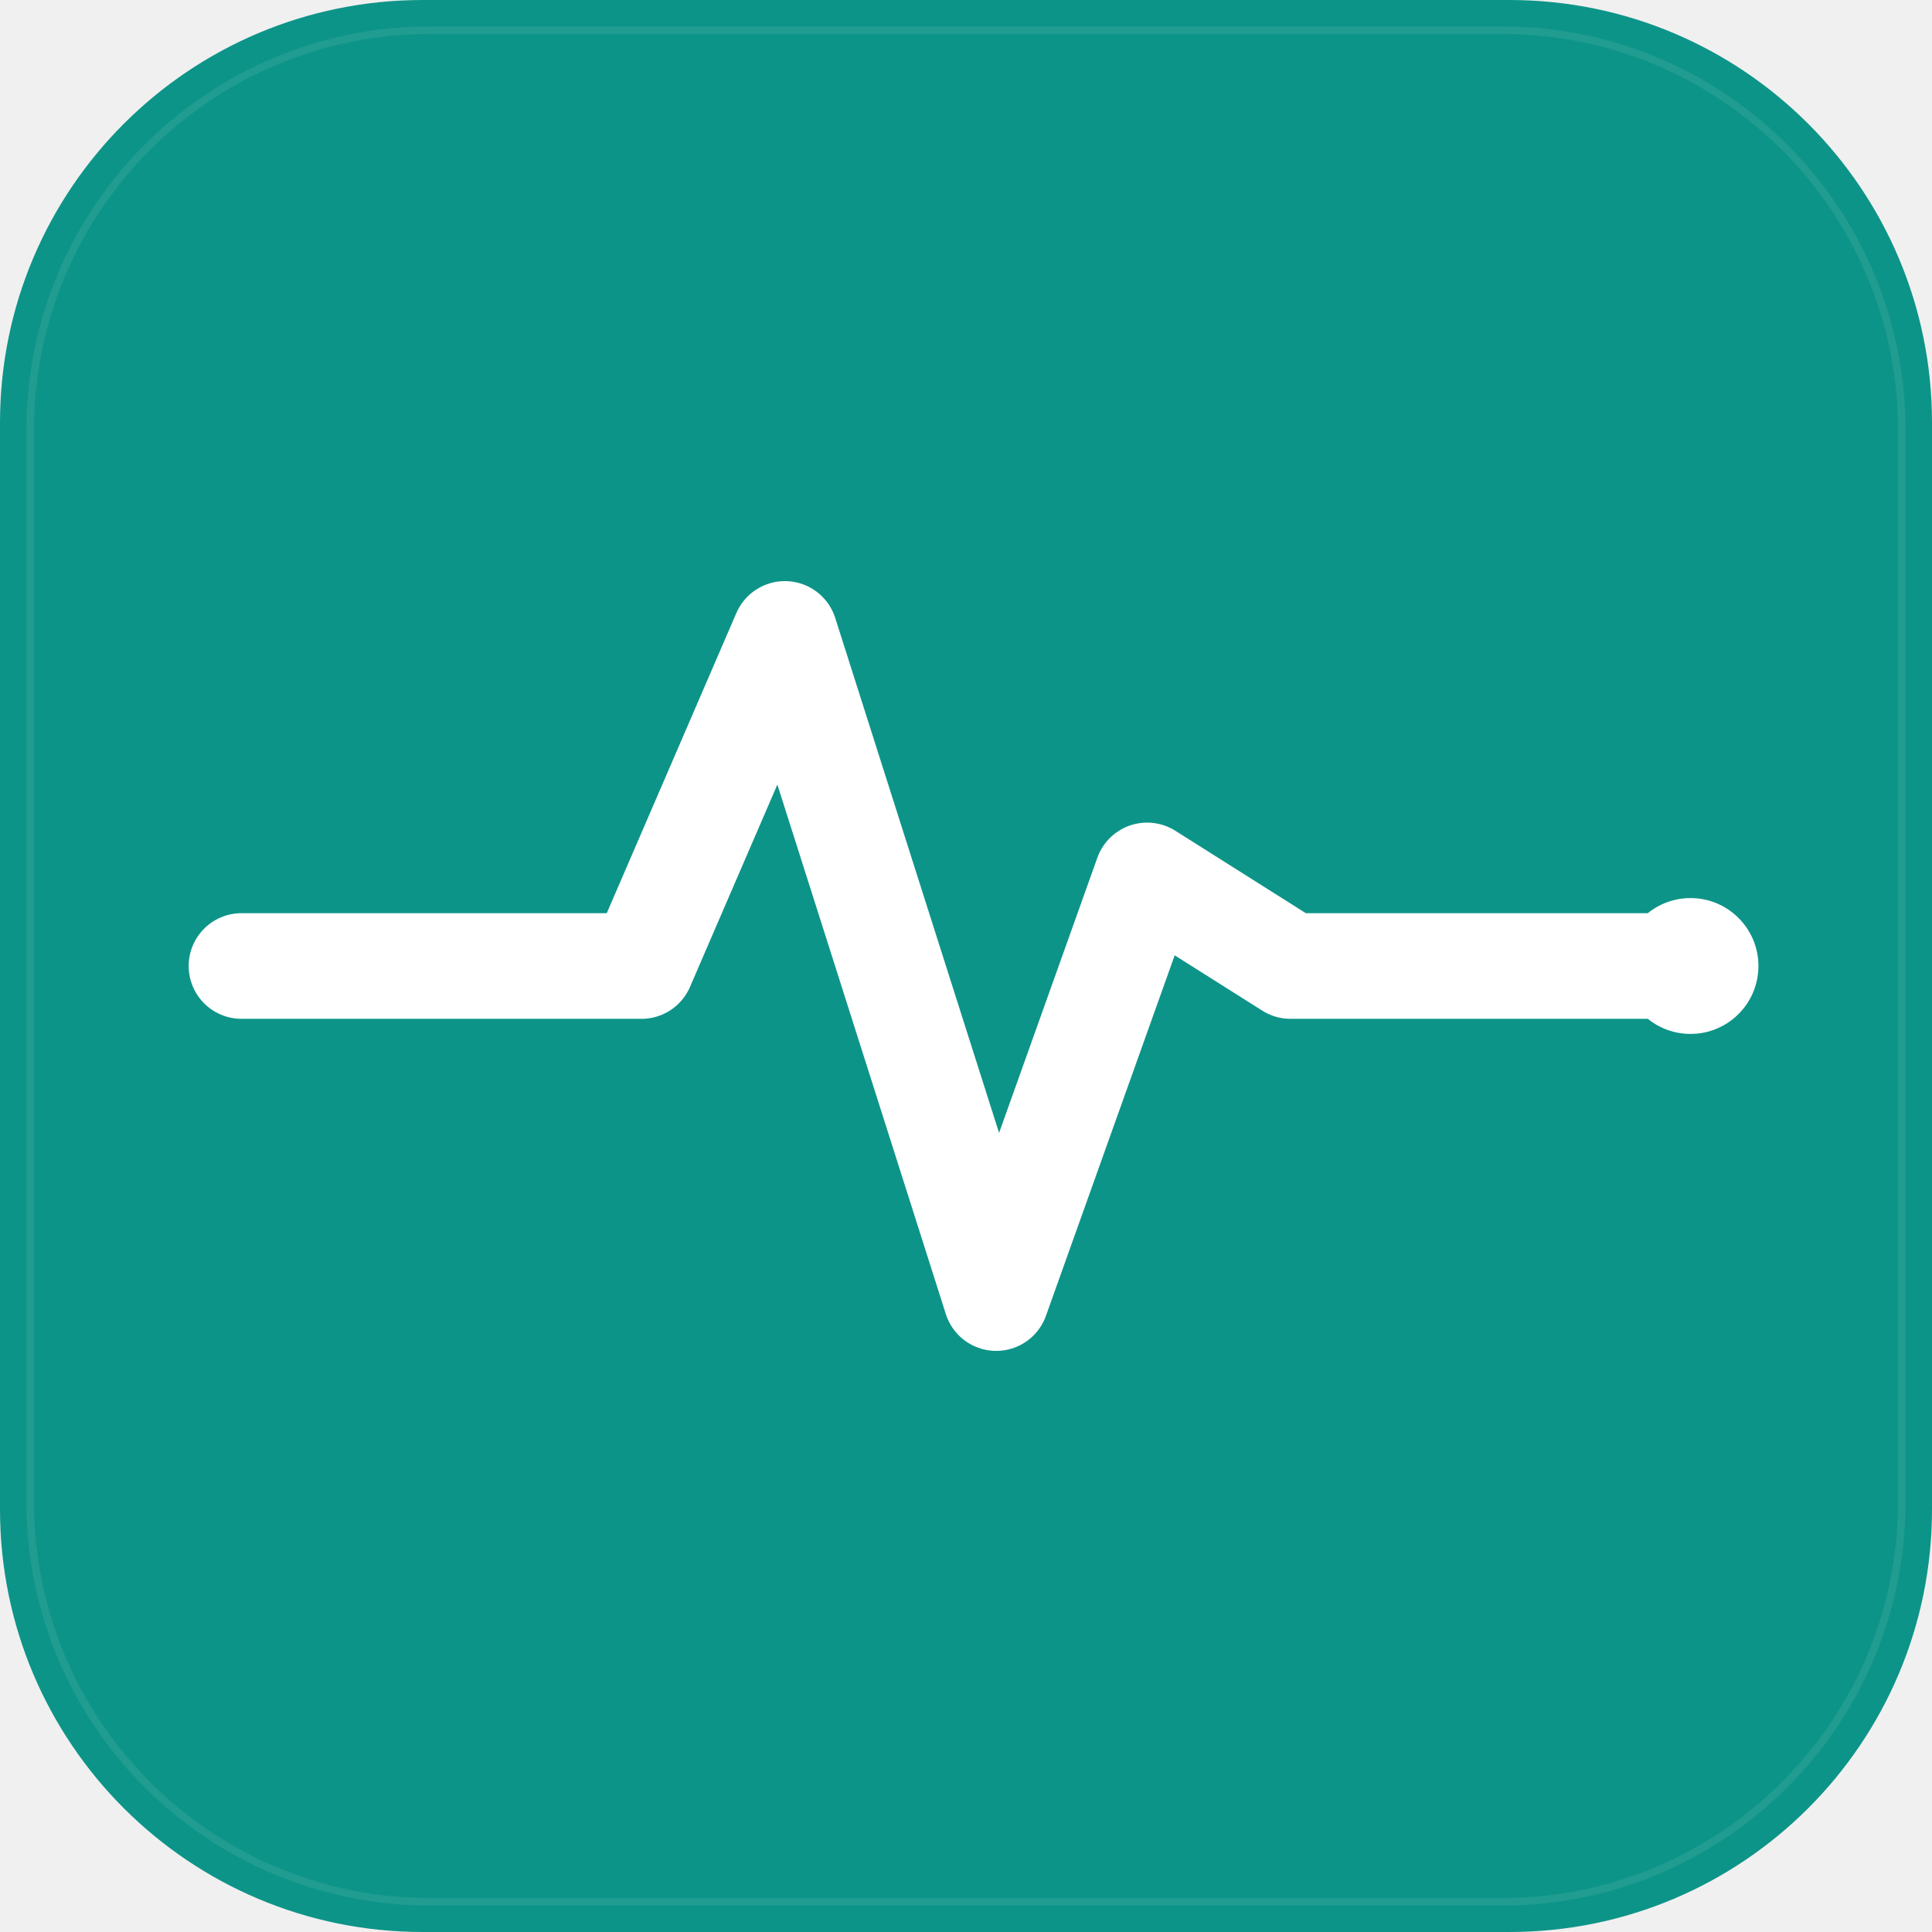
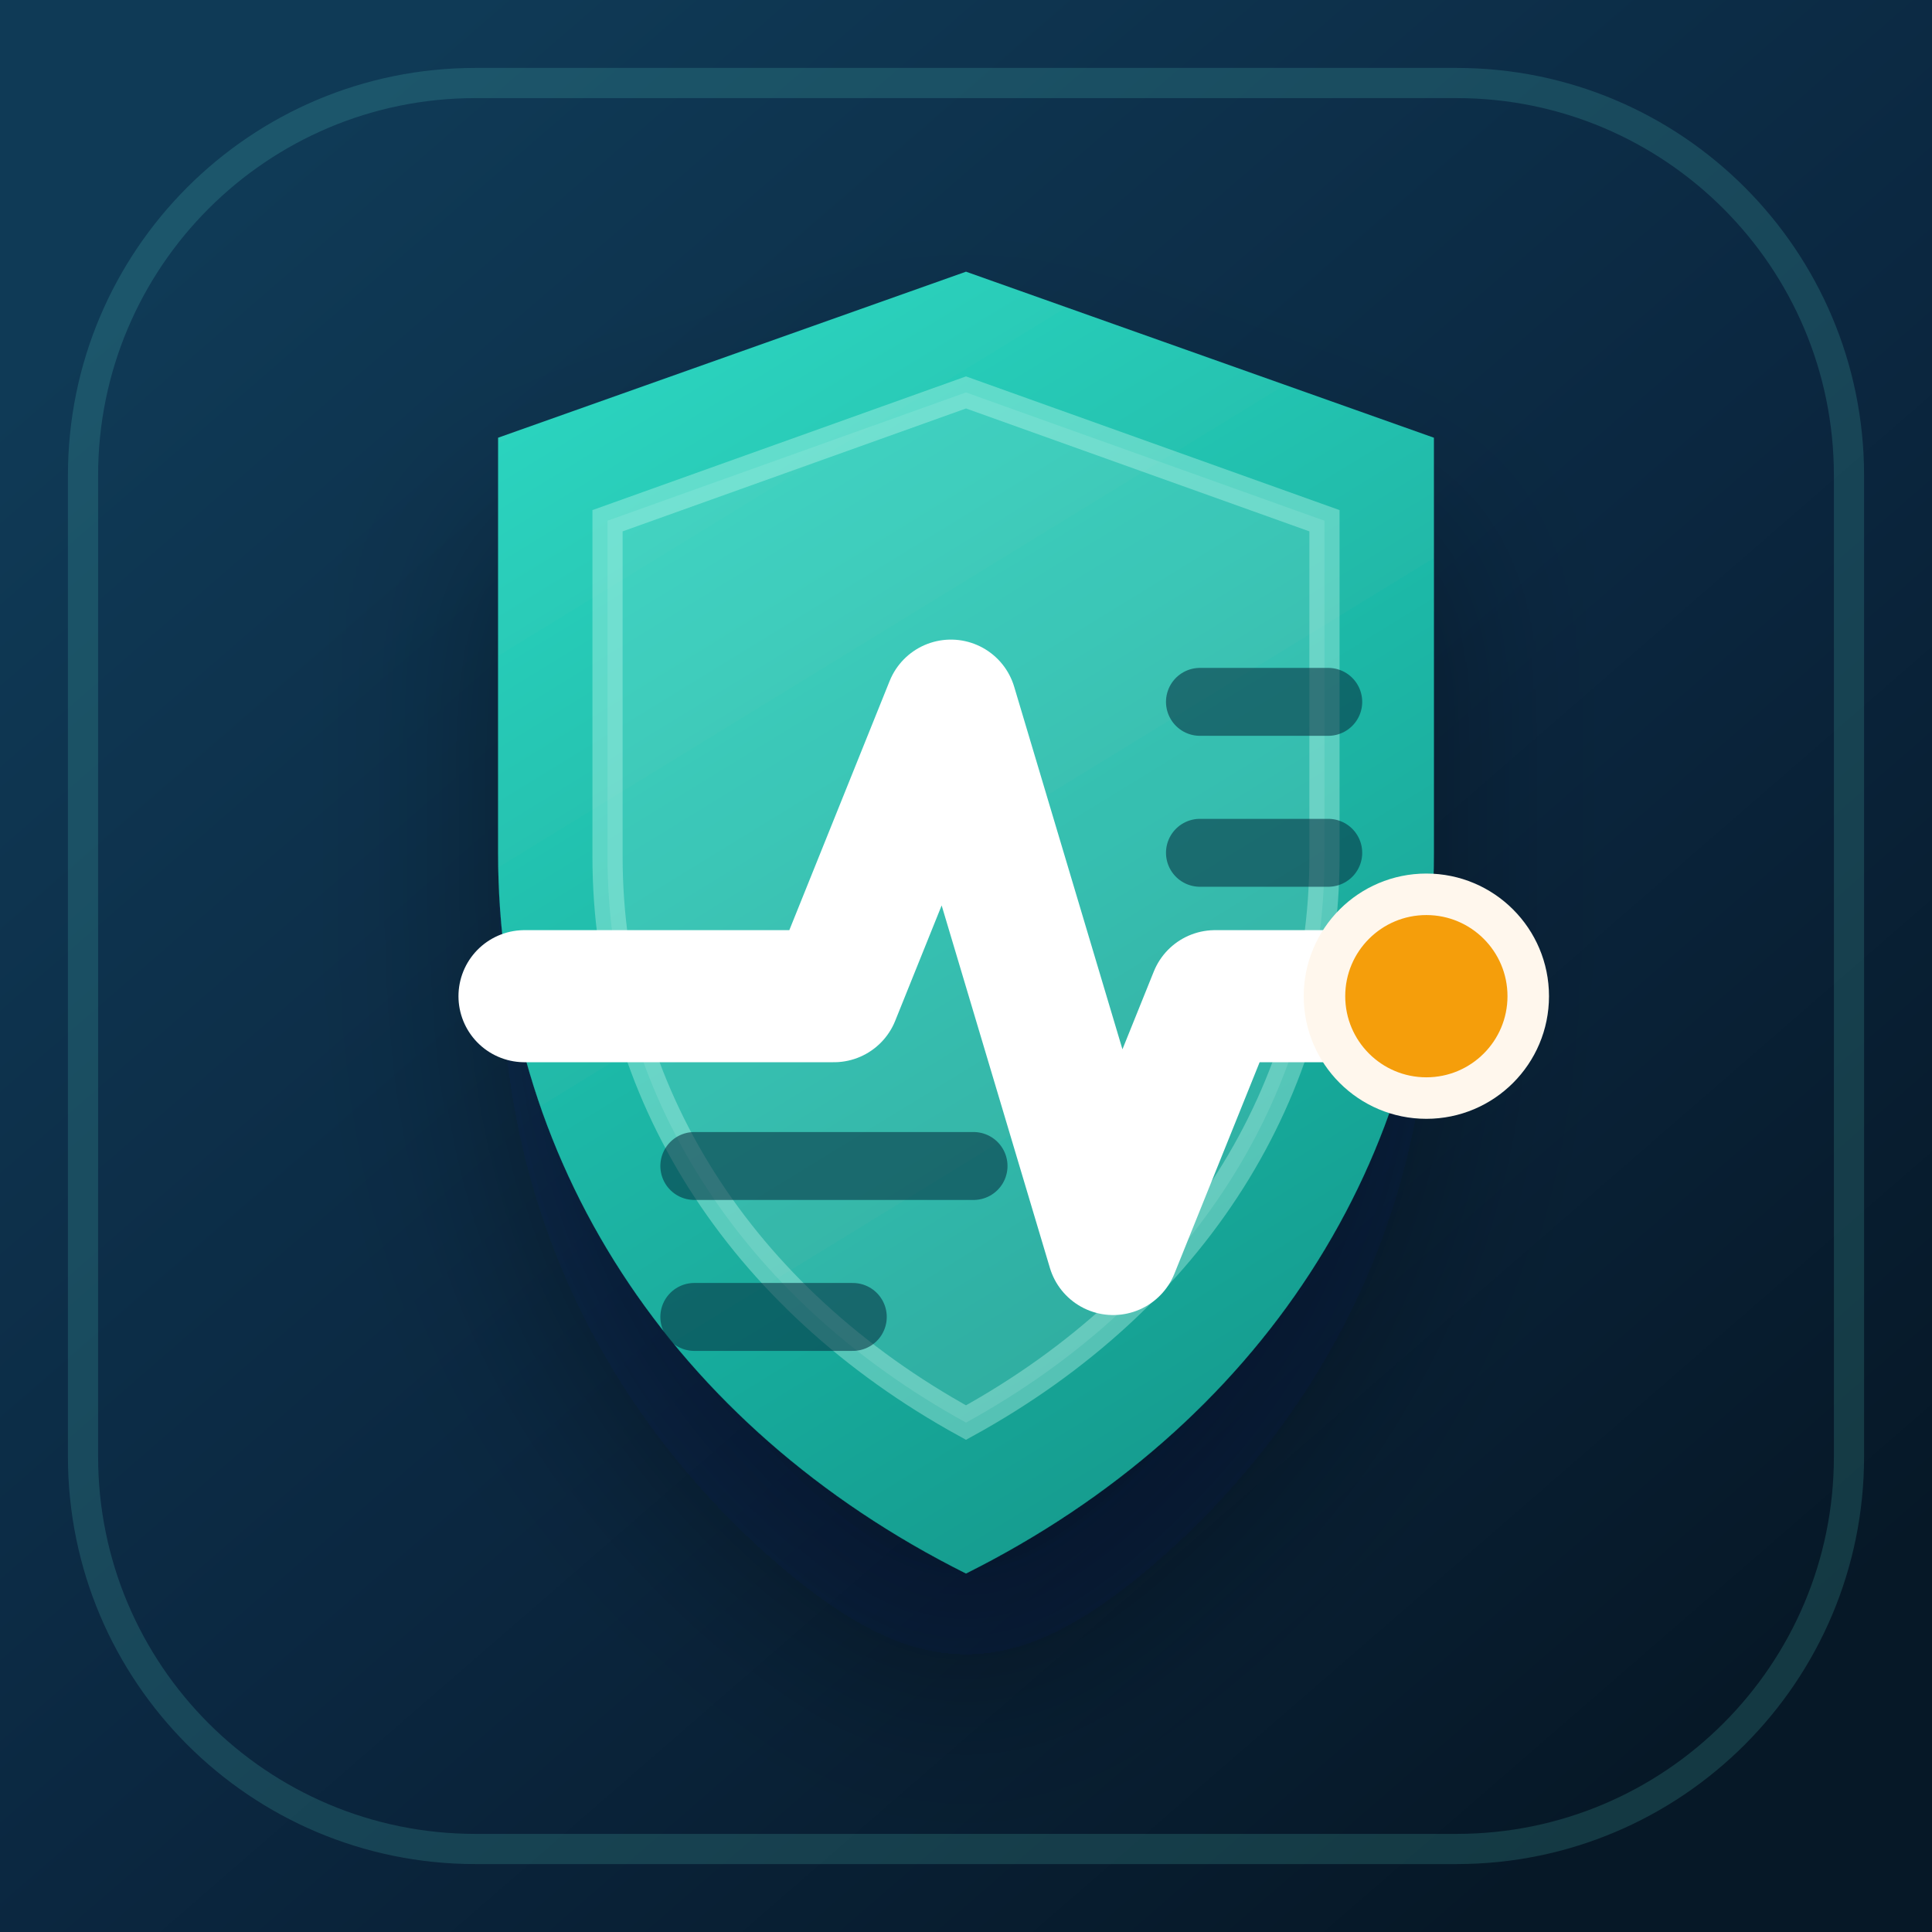
<svg xmlns="http://www.w3.org/2000/svg" viewBox="0 0 512 512">
-   <rect width="512" height="512" rx="112" ry="112" fill="#0d9488" />
-   <rect x="8" y="8" width="496" height="496" rx="106" ry="106" fill="none" stroke="rgba(255,255,255,0.08)" stroke-width="2" />
-   <path d="M64 256 H170 L208 168 L264 344 L304 232 L342 256 H448" fill="none" stroke="#ffffff" stroke-width="28" stroke-linecap="round" stroke-linejoin="round" />
-   <circle cx="448" cy="256" r="18" fill="#ffffff" />
+   <defs>
+     <linearGradient id="bg" x1="72" x2="440" y1="44" y2="468" gradientUnits="userSpaceOnUse">
+       <stop offset="0" stop-color="#0f3a56" />
+       <stop offset="0.55" stop-color="#0b2740" />
+       <stop offset="1" stop-color="#061827" />
+     </linearGradient>
+     <linearGradient id="shield" x1="156" x2="356" y1="96" y2="422" gradientUnits="userSpaceOnUse">
+       <stop offset="0" stop-color="#2dd4bf" />
+       <stop offset="1" stop-color="#0d9488" />
+     </linearGradient>
+     <filter id="shadow" x="-20%" y="-20%" width="140%" height="150%">
+       <feDropShadow dx="0" dy="32" stdDeviation="24" flood-color="#020617" flood-opacity="0.35" />
+     </filter>
+   </defs>
+   <rect width="512" height="512" fill="url(#bg)" />
+   <rect x="22" y="22" width="468" height="468" rx="104" fill="none" stroke="#5eead4" stroke-opacity="0.16" stroke-width="8" />
+   <path d="M256 72 380 116v110c0 81-46 152-124 191-78-39-124-110-124-191V116L256 72Z" fill="url(#shield)" filter="url(#shadow)" />
+   <path d="M256 104 351 138v89c0 62-35 117-95 150-60-33-95-88-95-150v-89l95-34Z" fill="#f8fafc" fill-opacity="0.12" stroke="#ccfbf1" stroke-opacity="0.35" stroke-width="8" />
+   <path d="M139 264h82l31-77 43 144 27-67h50" fill="none" stroke="#ffffff" stroke-width="35" stroke-linecap="round" stroke-linejoin="round" />
+   <path d="M184 349h42M184 309h74M318 186h34M318 226h34" fill="none" stroke="#052e3f" stroke-opacity="0.56" stroke-width="18" stroke-linecap="round" />
+   <circle cx="378" cy="264" r="27" fill="#f59e0b" stroke="#fff7ed" stroke-width="11" />
</svg>
